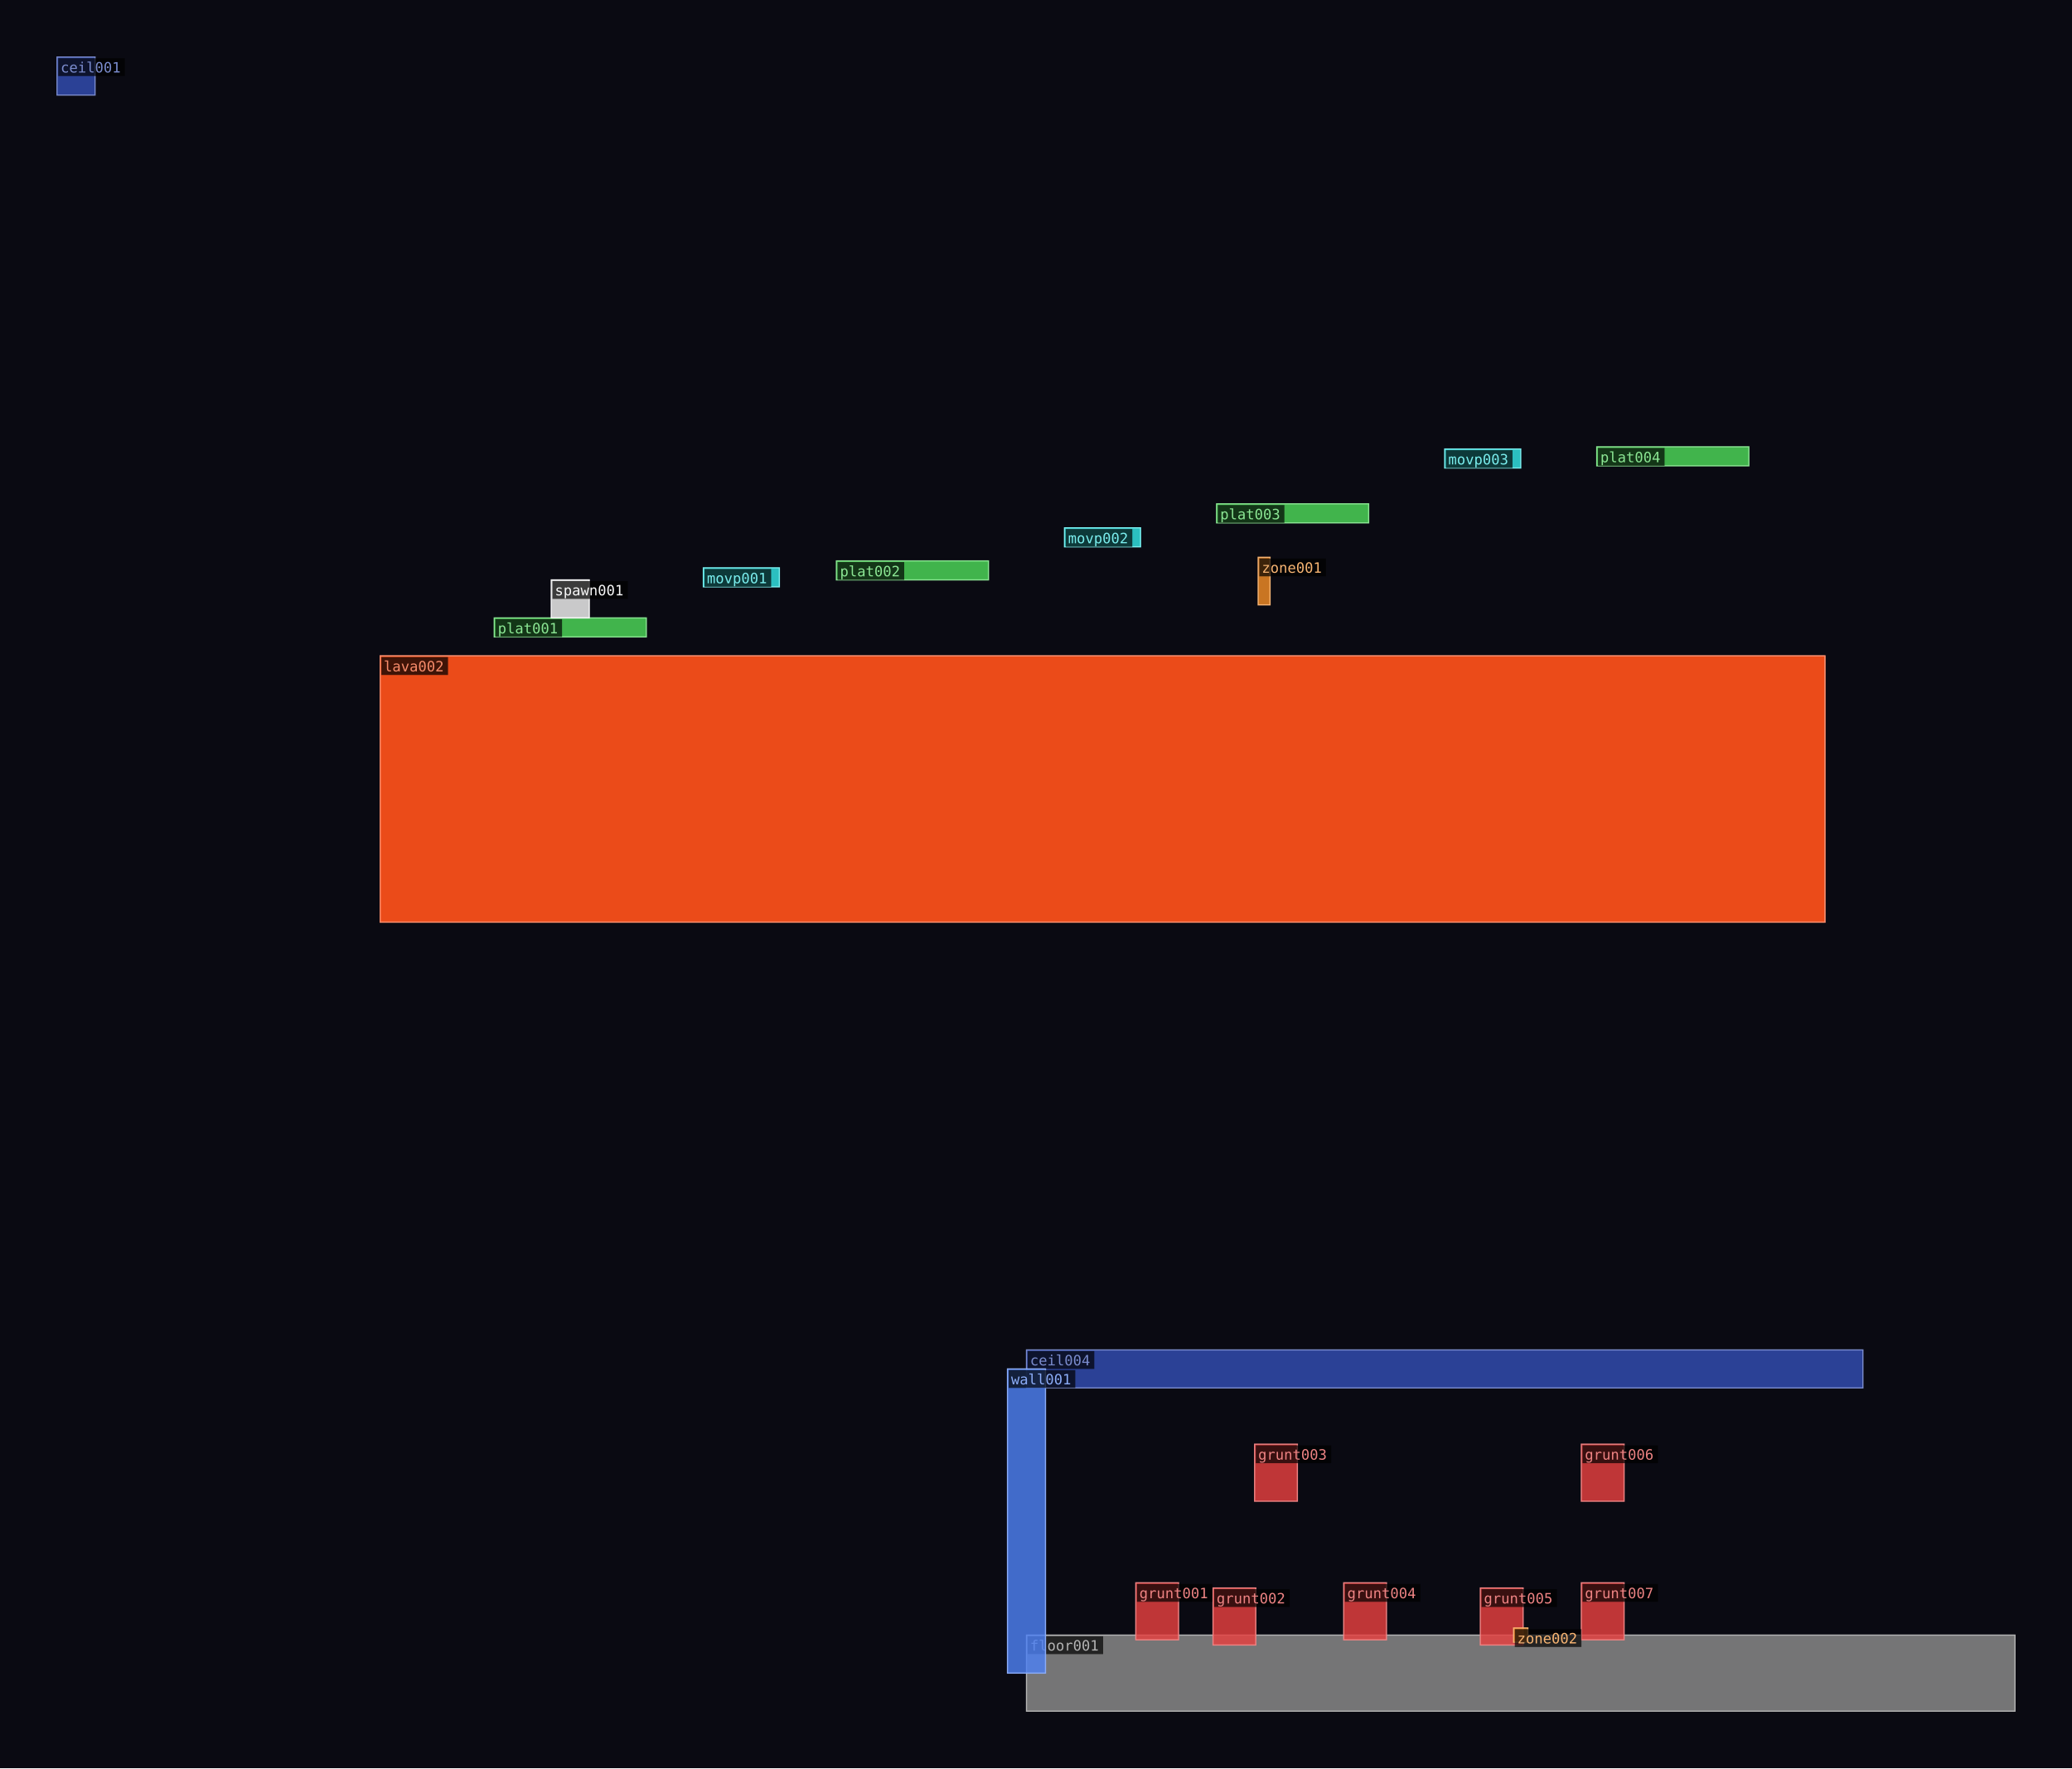
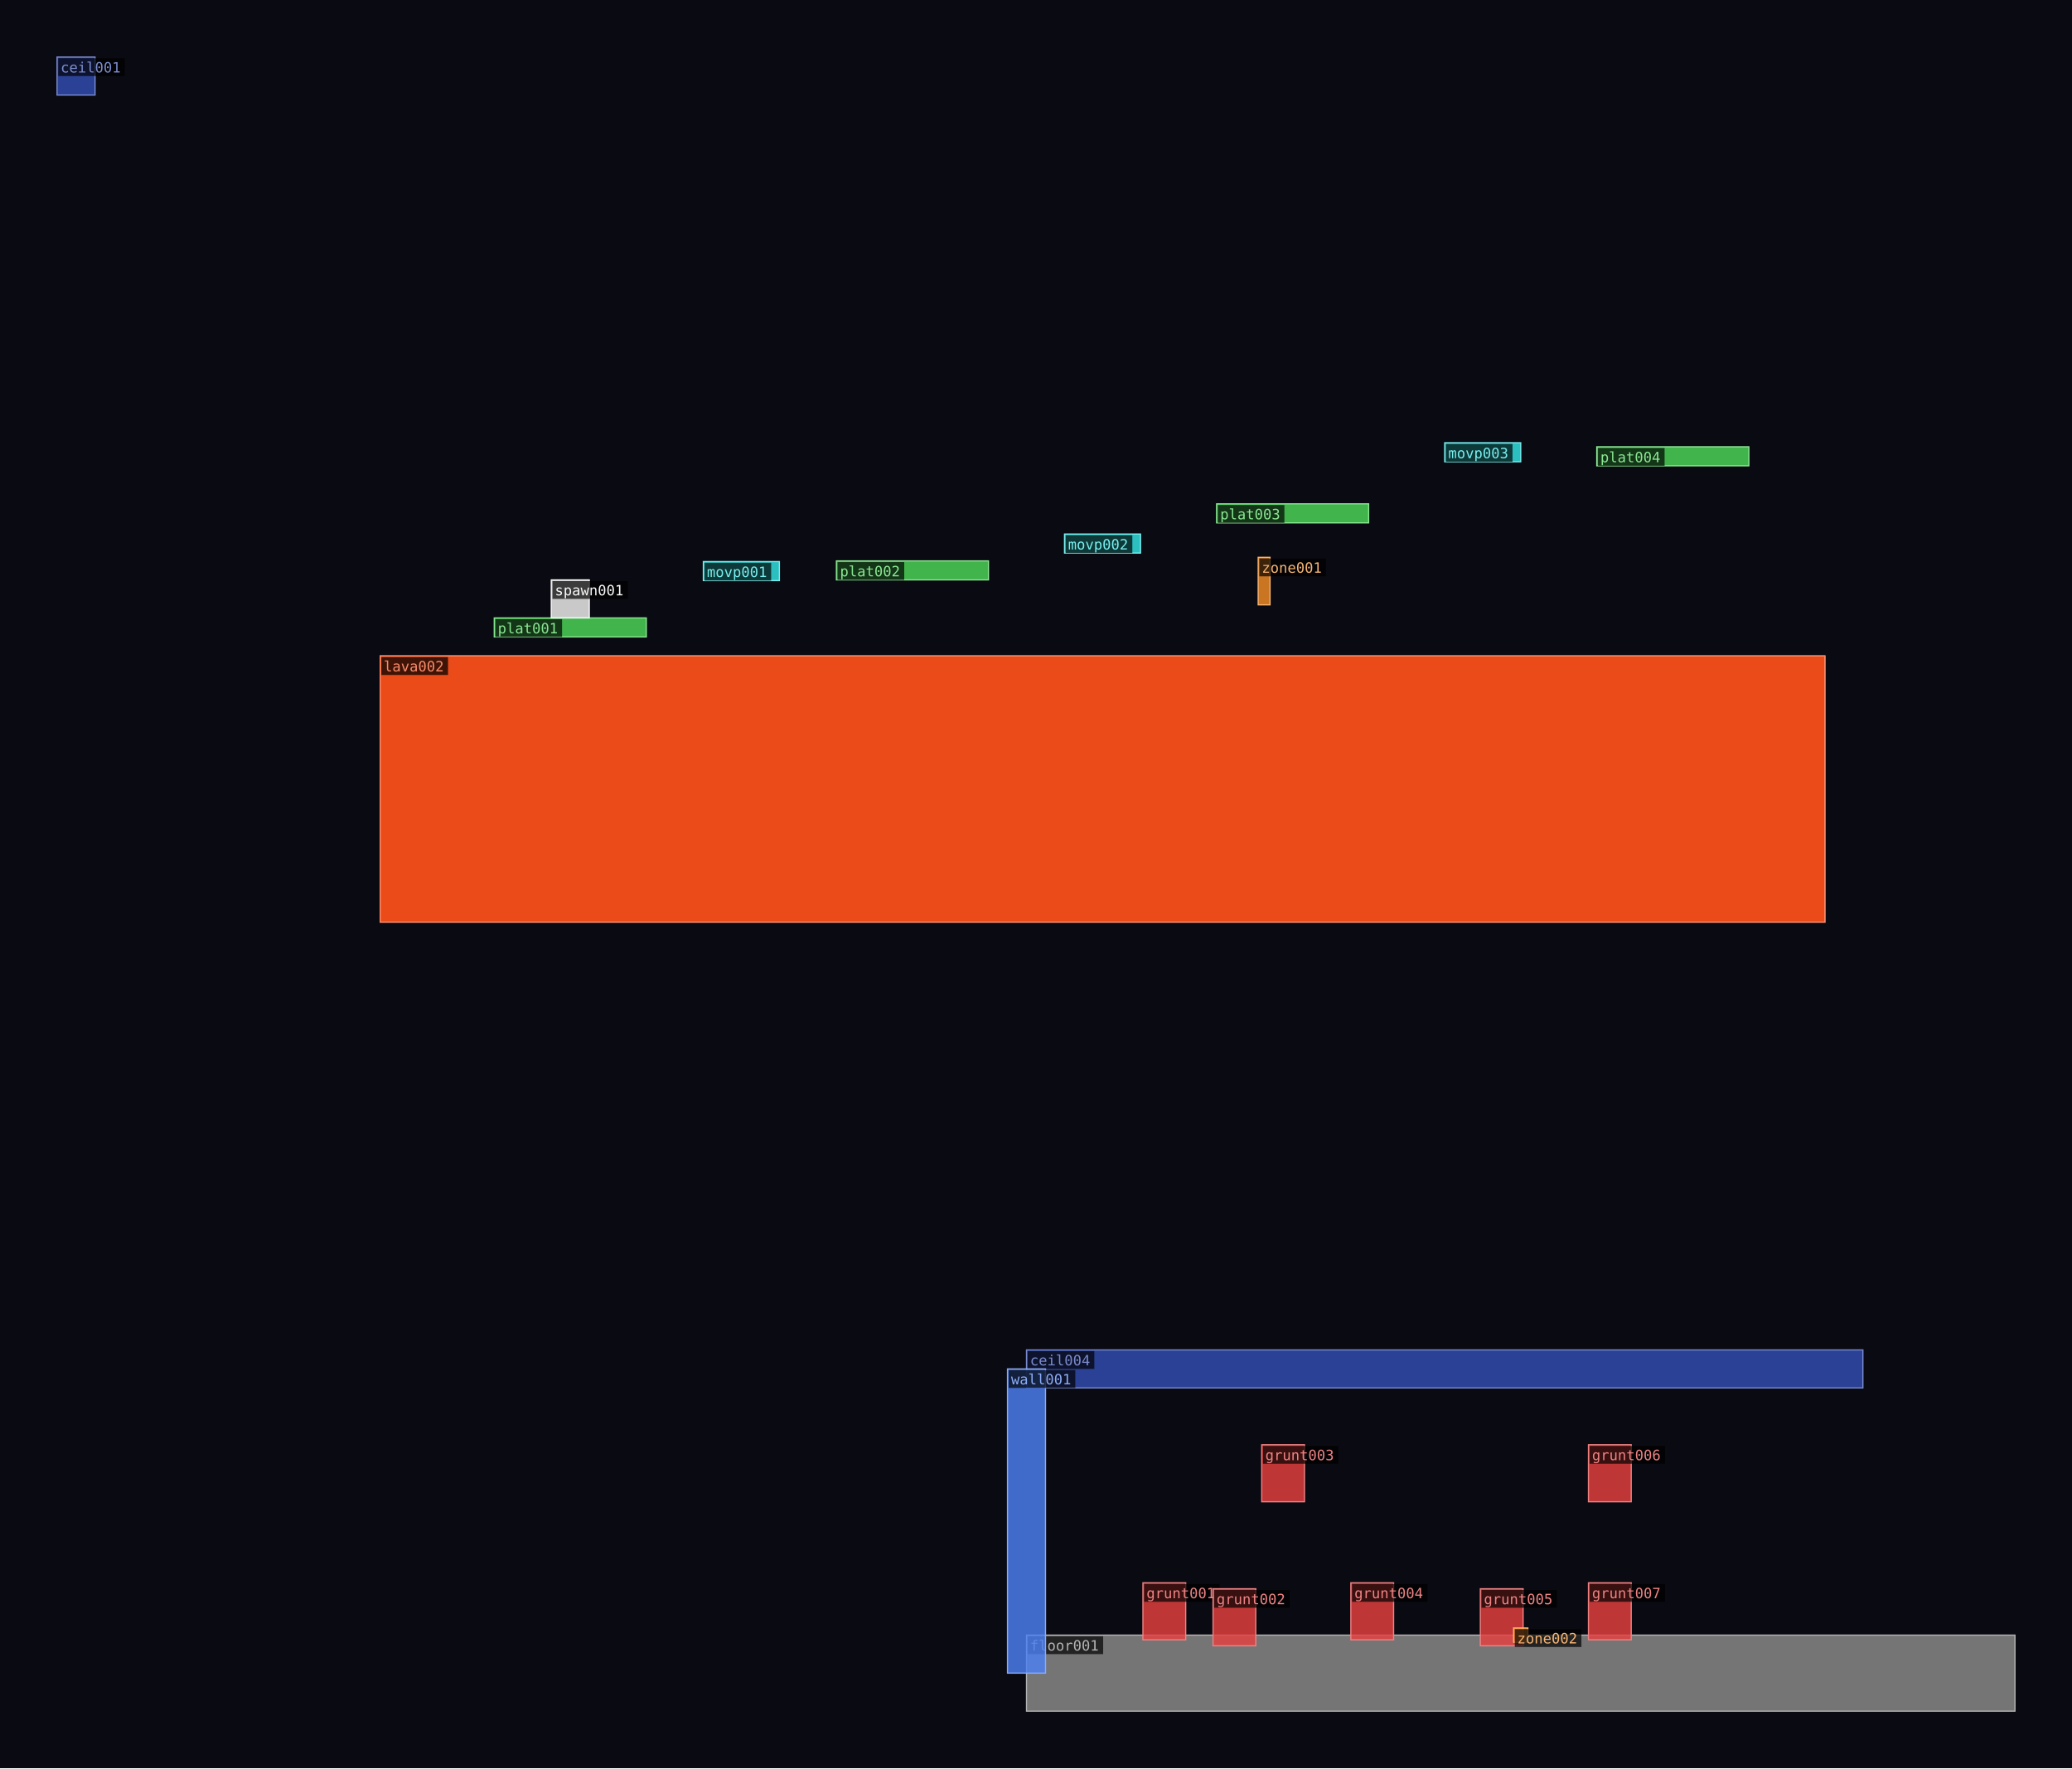
<svg xmlns="http://www.w3.org/2000/svg" viewBox="-128 -128 3488 2976" width="2800" height="2389" font-family="monospace">
  <rect x="-128" y="-128" width="3488" height="2976" fill="#0a0a12" />
  <rect x="512" y="976" width="2432" height="448" fill="#f24d1a" fill-opacity="0.82" stroke="#f78b6a" stroke-width="2" />
  <rect x="514" y="978" width="112.16" height="30" fill="#000000" fill-opacity="0.7" />
  <text x="518" y="1002" font-size="24" fill="#f78b6a">lava001</text>
  <rect x="512" y="976" width="2432" height="448" fill="#f24d1a" fill-opacity="0.82" stroke="#f78b6a" stroke-width="2" />
  <rect x="514" y="978" width="112.16" height="30" fill="#000000" fill-opacity="0.7" />
  <text x="518" y="1002" font-size="24" fill="#f78b6a">lava002</text>
  <rect x="1600" y="2624" width="1664" height="128" fill="#8c8c8c" fill-opacity="0.82" stroke="#b4b4b4" stroke-width="2" />
  <rect x="1602" y="2626" width="127.04" height="30" fill="#000000" fill-opacity="0.7" />
  <text x="1606" y="2650" font-size="24" fill="#b4b4b4">floor001</text>
  <rect x="1600" y="2144" width="1408" height="64" fill="#334db3" fill-opacity="0.82" stroke="#7a8bcd" stroke-width="2" />
  <rect x="1602" y="2146" width="112.16" height="30" fill="#000000" fill-opacity="0.7" />
  <text x="1606" y="2170" font-size="24" fill="#7a8bcd">ceil004</text>
  <rect x="1568" y="2176" width="64" height="512" fill="#4d80f2" fill-opacity="0.82" stroke="#8bacf7" stroke-width="2" />
  <rect x="1570" y="2178" width="112.16" height="30" fill="#000000" fill-opacity="0.7" />
  <text x="1574" y="2202" font-size="24" fill="#8bacf7">wall001</text>
  <rect x="704" y="912" width="256" height="32" fill="#4dd959" fill-opacity="0.82" stroke="#8be693" stroke-width="2" />
  <rect x="706" y="914" width="112.16" height="30" fill="#000000" fill-opacity="0.7" />
  <text x="710" y="938" font-size="24" fill="#8be693">plat001</text>
  <rect x="1280" y="816" width="256" height="32" fill="#4dd959" fill-opacity="0.82" stroke="#8be693" stroke-width="2" />
  <rect x="1282" y="818" width="112.16" height="30" fill="#000000" fill-opacity="0.7" />
  <text x="1286" y="842" font-size="24" fill="#8be693">plat002</text>
  <rect x="1920" y="720" width="256" height="32" fill="#4dd959" fill-opacity="0.82" stroke="#8be693" stroke-width="2" />
  <rect x="1922" y="722" width="112.16" height="30" fill="#000000" fill-opacity="0.7" />
  <text x="1926" y="746" font-size="24" fill="#8be693">plat003</text>
  <rect x="2560" y="624" width="256" height="32" fill="#4dd959" fill-opacity="0.82" stroke="#8be693" stroke-width="2" />
  <rect x="2562" y="626" width="112.16" height="30" fill="#000000" fill-opacity="0.7" />
  <text x="2566" y="650" font-size="24" fill="#8be693">plat004</text>
-   <rect x="2534" y="2302.65" width="72" height="96" fill="#e64040" fill-opacity="0.82" stroke="#ee8383" stroke-width="2" />
-   <rect x="2536" y="2304.65" width="127.04" height="30" fill="#000000" fill-opacity="0.7" />
-   <text x="2540" y="2328.65" font-size="24" fill="#ee8383">grunt006</text>
-   <rect x="1984" y="2302.65" width="72" height="96" fill="#e64040" fill-opacity="0.82" stroke="#ee8383" stroke-width="2" />
-   <rect x="1986" y="2304.65" width="127.04" height="30" fill="#000000" fill-opacity="0.7" />
-   <text x="1990" y="2328.65" font-size="24" fill="#ee8383">grunt003</text>
-   <rect x="2364" y="2544.67" width="72" height="96" fill="#e64040" fill-opacity="0.82" stroke="#ee8383" stroke-width="2" />
-   <rect x="2366" y="2546.67" width="127.04" height="30" fill="#000000" fill-opacity="0.7" />
-   <text x="2370" y="2570.67" font-size="24" fill="#ee8383">grunt005</text>
-   <rect x="1914" y="2544.67" width="72" height="96" fill="#e64040" fill-opacity="0.82" stroke="#ee8383" stroke-width="2" />
-   <rect x="1916" y="2546.67" width="127.04" height="30" fill="#000000" fill-opacity="0.7" />
-   <text x="1920" y="2570.67" font-size="24" fill="#ee8383">grunt002</text>
-   <rect x="2534" y="2535.93" width="72" height="96" fill="#e64040" fill-opacity="0.82" stroke="#ee8383" stroke-width="2" />
-   <rect x="2536" y="2537.93" width="127.04" height="30" fill="#000000" fill-opacity="0.7" />
-   <text x="2540" y="2561.93" font-size="24" fill="#ee8383">grunt007</text>
-   <rect x="2134" y="2535.93" width="72" height="96" fill="#e64040" fill-opacity="0.82" stroke="#ee8383" stroke-width="2" />
-   <rect x="2136" y="2537.93" width="127.04" height="30" fill="#000000" fill-opacity="0.7" />
-   <text x="2140" y="2561.93" font-size="24" fill="#ee8383">grunt004</text>
-   <rect x="1784" y="2535.93" width="72" height="96" fill="#e64040" fill-opacity="0.82" stroke="#ee8383" stroke-width="2" />
-   <rect x="1786" y="2537.93" width="127.04" height="30" fill="#000000" fill-opacity="0.7" />
-   <text x="1790" y="2561.93" font-size="24" fill="#ee8383">grunt001</text>
+   <rect x="1796" y="2535.93" width="72" height="96" fill="#e64040" fill-opacity="0.82" stroke="#ee8383" stroke-width="2" />
+   <rect x="1798" y="2537.93" width="127.04" height="30" fill="#000000" fill-opacity="0.7" />
+   <text x="1802" y="2561.93" font-size="24" fill="#ee8383">grunt001</text>
+   <rect x="2146" y="2535.93" width="72" height="96" fill="#e64040" fill-opacity="0.82" stroke="#ee8383" stroke-width="2" />
+   <rect x="2148" y="2537.93" width="127.04" height="30" fill="#000000" fill-opacity="0.7" />
+   <text x="2152" y="2561.93" font-size="24" fill="#ee8383">grunt004</text>
+   <rect x="2546" y="2535.93" width="72" height="96" fill="#e64040" fill-opacity="0.82" stroke="#ee8383" stroke-width="2" />
+   <rect x="2548" y="2537.93" width="127.04" height="30" fill="#000000" fill-opacity="0.7" />
+   <text x="2552" y="2561.93" font-size="24" fill="#ee8383">grunt007</text>
+   <rect x="1914" y="2545.99" width="72" height="96" fill="#e64040" fill-opacity="0.82" stroke="#ee8383" stroke-width="2" />
+   <rect x="1916" y="2547.99" width="127.04" height="30" fill="#000000" fill-opacity="0.7" />
+   <text x="1920" y="2571.99" font-size="24" fill="#ee8383">grunt002</text>
+   <rect x="2364" y="2545.99" width="72" height="96" fill="#e64040" fill-opacity="0.82" stroke="#ee8383" stroke-width="2" />
+   <rect x="2366" y="2547.99" width="127.04" height="30" fill="#000000" fill-opacity="0.7" />
+   <text x="2370" y="2571.99" font-size="24" fill="#ee8383">grunt005</text>
+   <rect x="1996" y="2303.58" width="72" height="96" fill="#e64040" fill-opacity="0.82" stroke="#ee8383" stroke-width="2" />
+   <rect x="1998" y="2305.58" width="127.04" height="30" fill="#000000" fill-opacity="0.7" />
+   <text x="2002" y="2329.58" font-size="24" fill="#ee8383">grunt003</text>
+   <rect x="2546" y="2303.58" width="72" height="96" fill="#e64040" fill-opacity="0.82" stroke="#ee8383" stroke-width="2" />
+   <rect x="2548" y="2305.58" width="127.04" height="30" fill="#000000" fill-opacity="0.7" />
+   <text x="2552" y="2329.58" font-size="24" fill="#ee8383">grunt006</text>
  <rect x="-32" y="-32" width="64" height="64" fill="#334db3" fill-opacity="0.82" stroke="#7a8bcd" stroke-width="2" />
  <rect x="-30" y="-30" width="112.16" height="30" fill="#000000" fill-opacity="0.7" />
  <text x="-26" y="-6" font-size="24" fill="#7a8bcd">ceil001</text>
-   <rect x="2304" y="627.67" width="128" height="32" fill="#33e6e6" fill-opacity="0.82" stroke="#7aeeee" stroke-width="2" />
-   <rect x="2306" y="629.67" width="112.16" height="30" fill="#000000" fill-opacity="0.7" />
-   <text x="2310" y="653.67" font-size="24" fill="#7aeeee">movp003</text>
-   <rect x="1664" y="760.33" width="128" height="32" fill="#33e6e6" fill-opacity="0.82" stroke="#7aeeee" stroke-width="2" />
-   <rect x="1666" y="762.33" width="112.16" height="30" fill="#000000" fill-opacity="0.7" />
-   <text x="1670" y="786.33" font-size="24" fill="#7aeeee">movp002</text>
-   <rect x="1056" y="827.67" width="128" height="32" fill="#33e6e6" fill-opacity="0.82" stroke="#7aeeee" stroke-width="2" />
-   <rect x="1058" y="829.67" width="112.16" height="30" fill="#000000" fill-opacity="0.7" />
-   <text x="1062" y="853.67" font-size="24" fill="#7aeeee">movp001</text>
+   <rect x="2304" y="617.17" width="128" height="32" fill="#33e6e6" fill-opacity="0.82" stroke="#7aeeee" stroke-width="2" />
+   <rect x="2306" y="619.17" width="112.16" height="30" fill="#000000" fill-opacity="0.7" />
+   <text x="2310" y="643.17" font-size="24" fill="#7aeeee">movp003</text>
+   <rect x="1664" y="770.83" width="128" height="32" fill="#33e6e6" fill-opacity="0.82" stroke="#7aeeee" stroke-width="2" />
+   <rect x="1666" y="772.83" width="112.16" height="30" fill="#000000" fill-opacity="0.7" />
+   <text x="1670" y="796.83" font-size="24" fill="#7aeeee">movp002</text>
+   <rect x="1056" y="817.17" width="128" height="32" fill="#33e6e6" fill-opacity="0.82" stroke="#7aeeee" stroke-width="2" />
+   <rect x="1058" y="819.17" width="112.16" height="30" fill="#000000" fill-opacity="0.7" />
+   <text x="1062" y="843.17" font-size="24" fill="#7aeeee">movp001</text>
  <rect x="800" y="848" width="64" height="64" fill="#f2f2f2" fill-opacity="0.82" stroke="#f7f7f7" stroke-width="2" />
  <rect x="802" y="850" width="127.04" height="30" fill="#000000" fill-opacity="0.7" />
  <text x="806" y="874" font-size="24" fill="#f7f7f7">spawn001</text>
  <rect x="1990" y="810" width="20" height="80" fill="#f28c26" fill-opacity="0.82" stroke="#f7b472" stroke-width="2" />
  <rect x="1992" y="812" width="112.16" height="30" fill="#000000" fill-opacity="0.7" />
  <text x="1996" y="836" font-size="24" fill="#f7b472">zone001</text>
  <rect x="2420" y="2612" width="24" height="24" fill="#f28c26" fill-opacity="0.82" stroke="#f7b472" stroke-width="2" />
  <rect x="2422" y="2614" width="112.16" height="30" fill="#000000" fill-opacity="0.7" />
  <text x="2426" y="2638" font-size="24" fill="#f7b472">zone002</text>
</svg>
